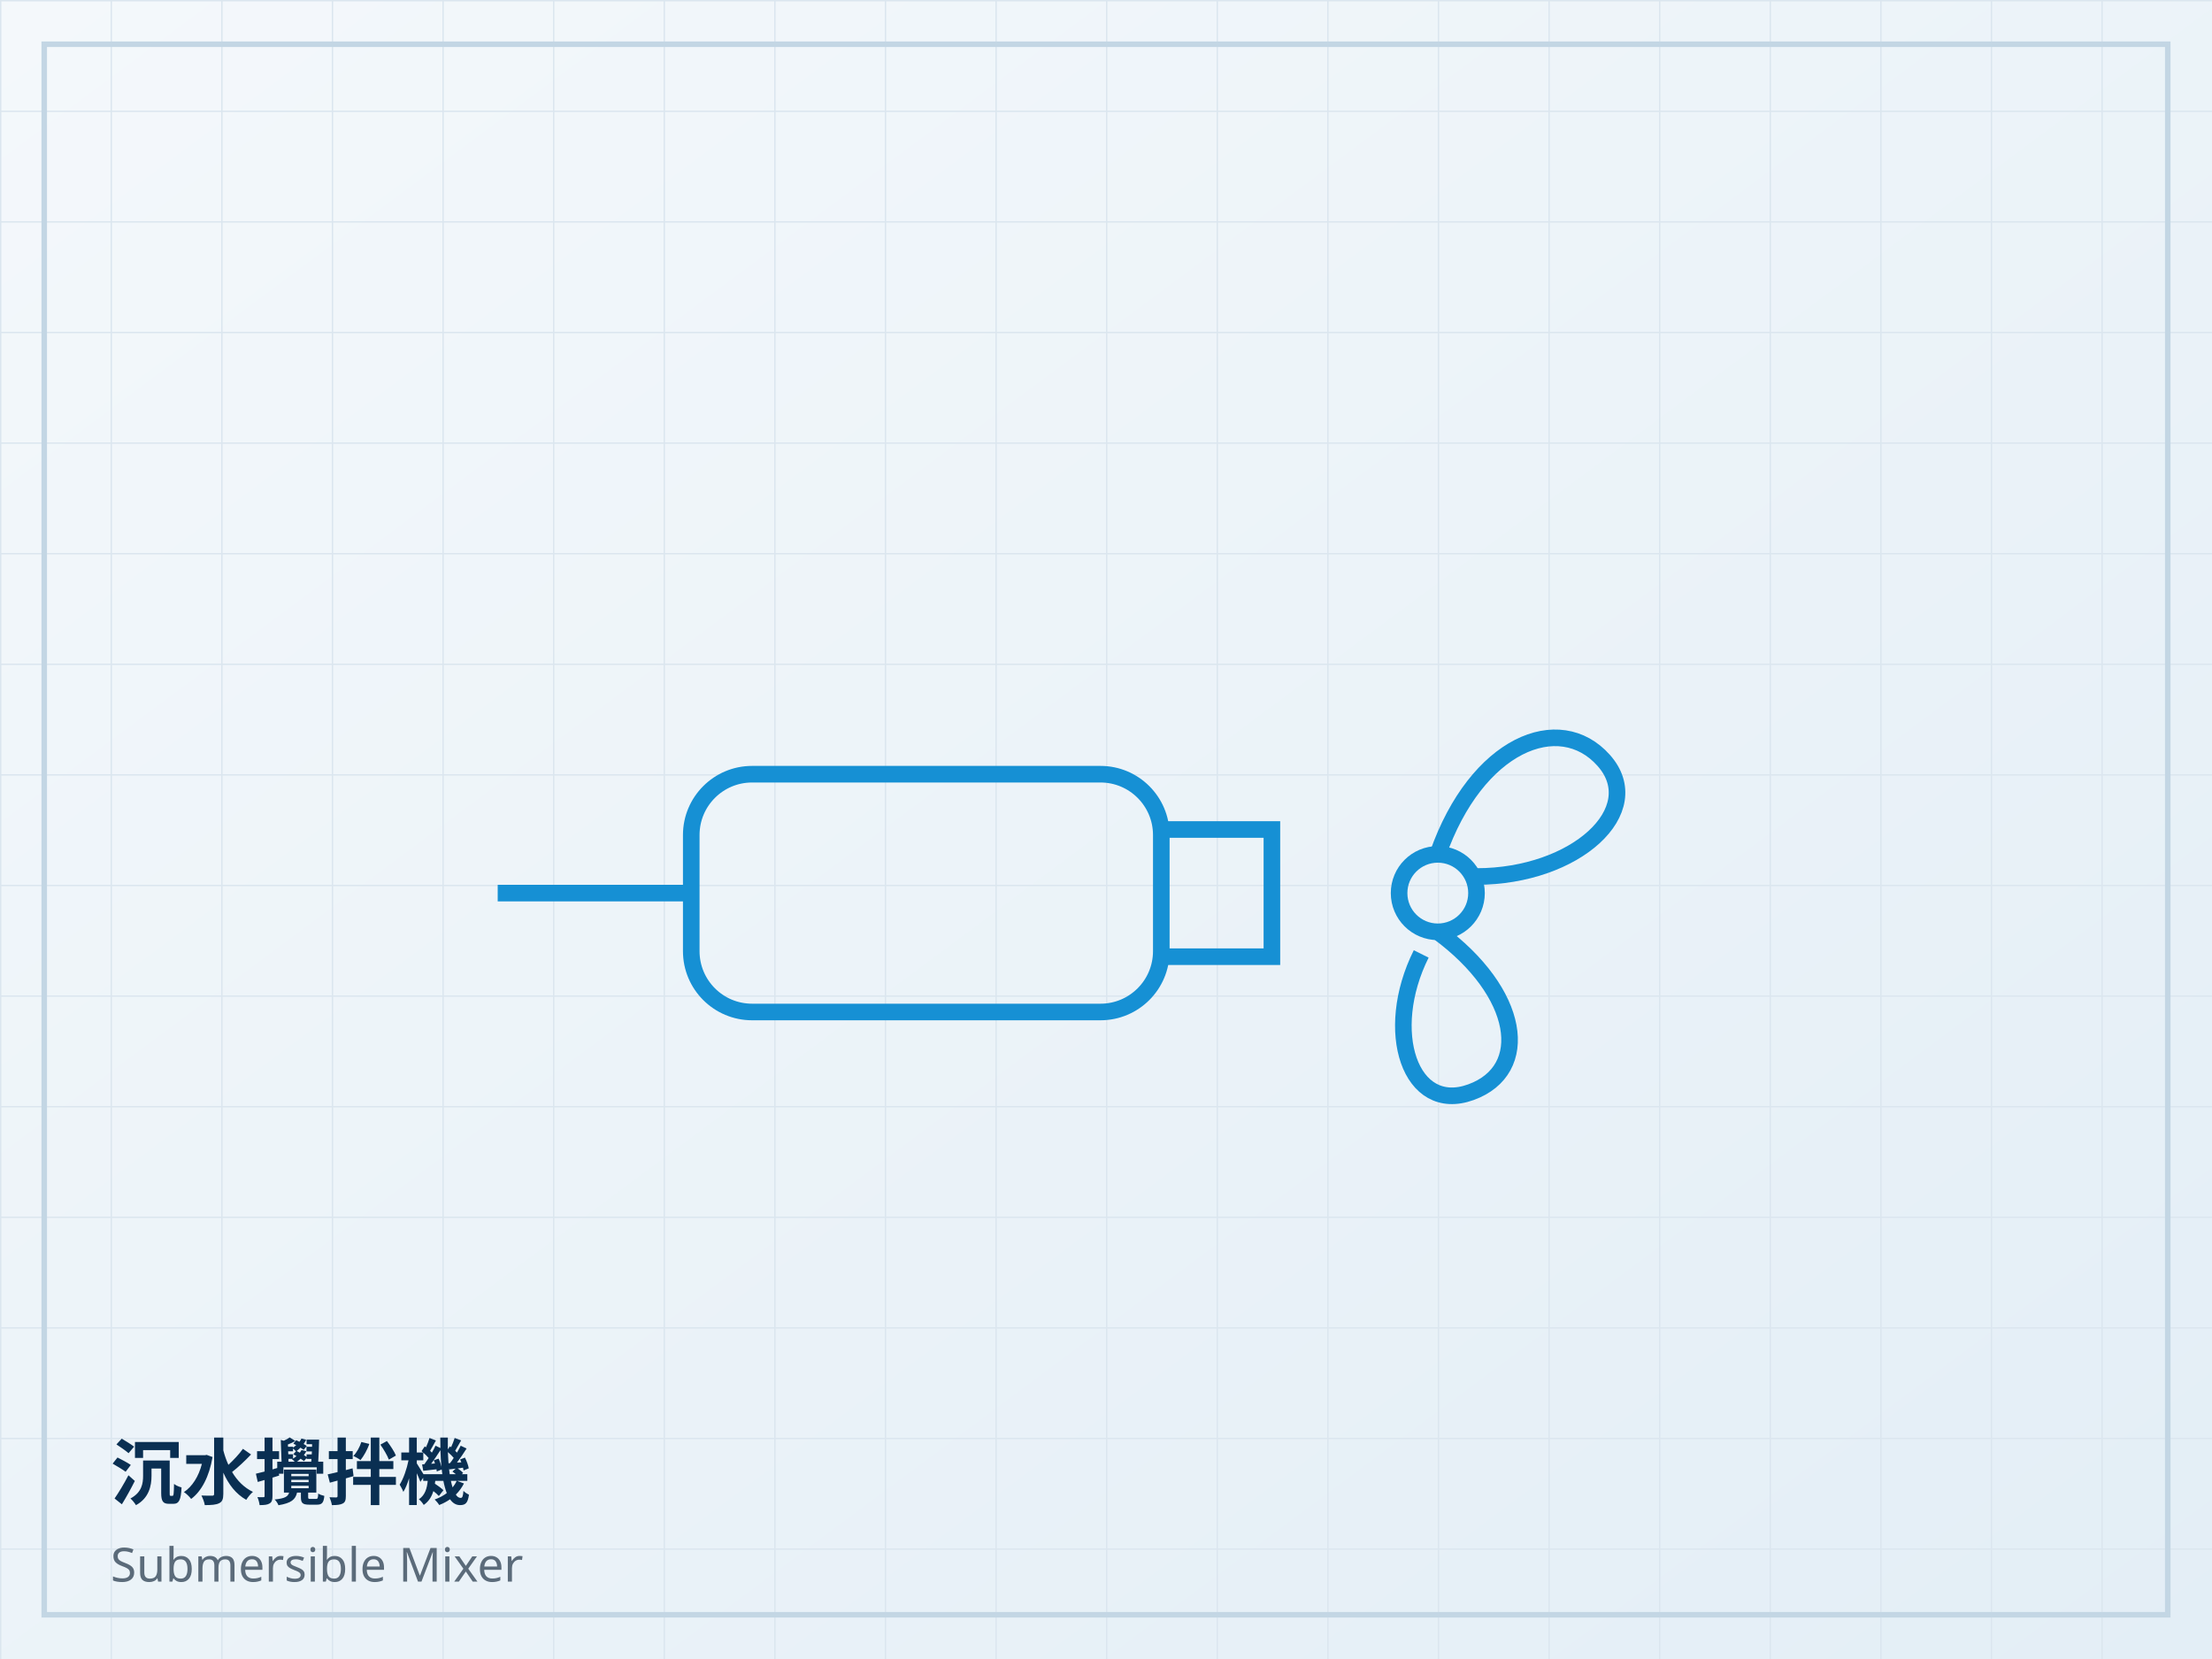
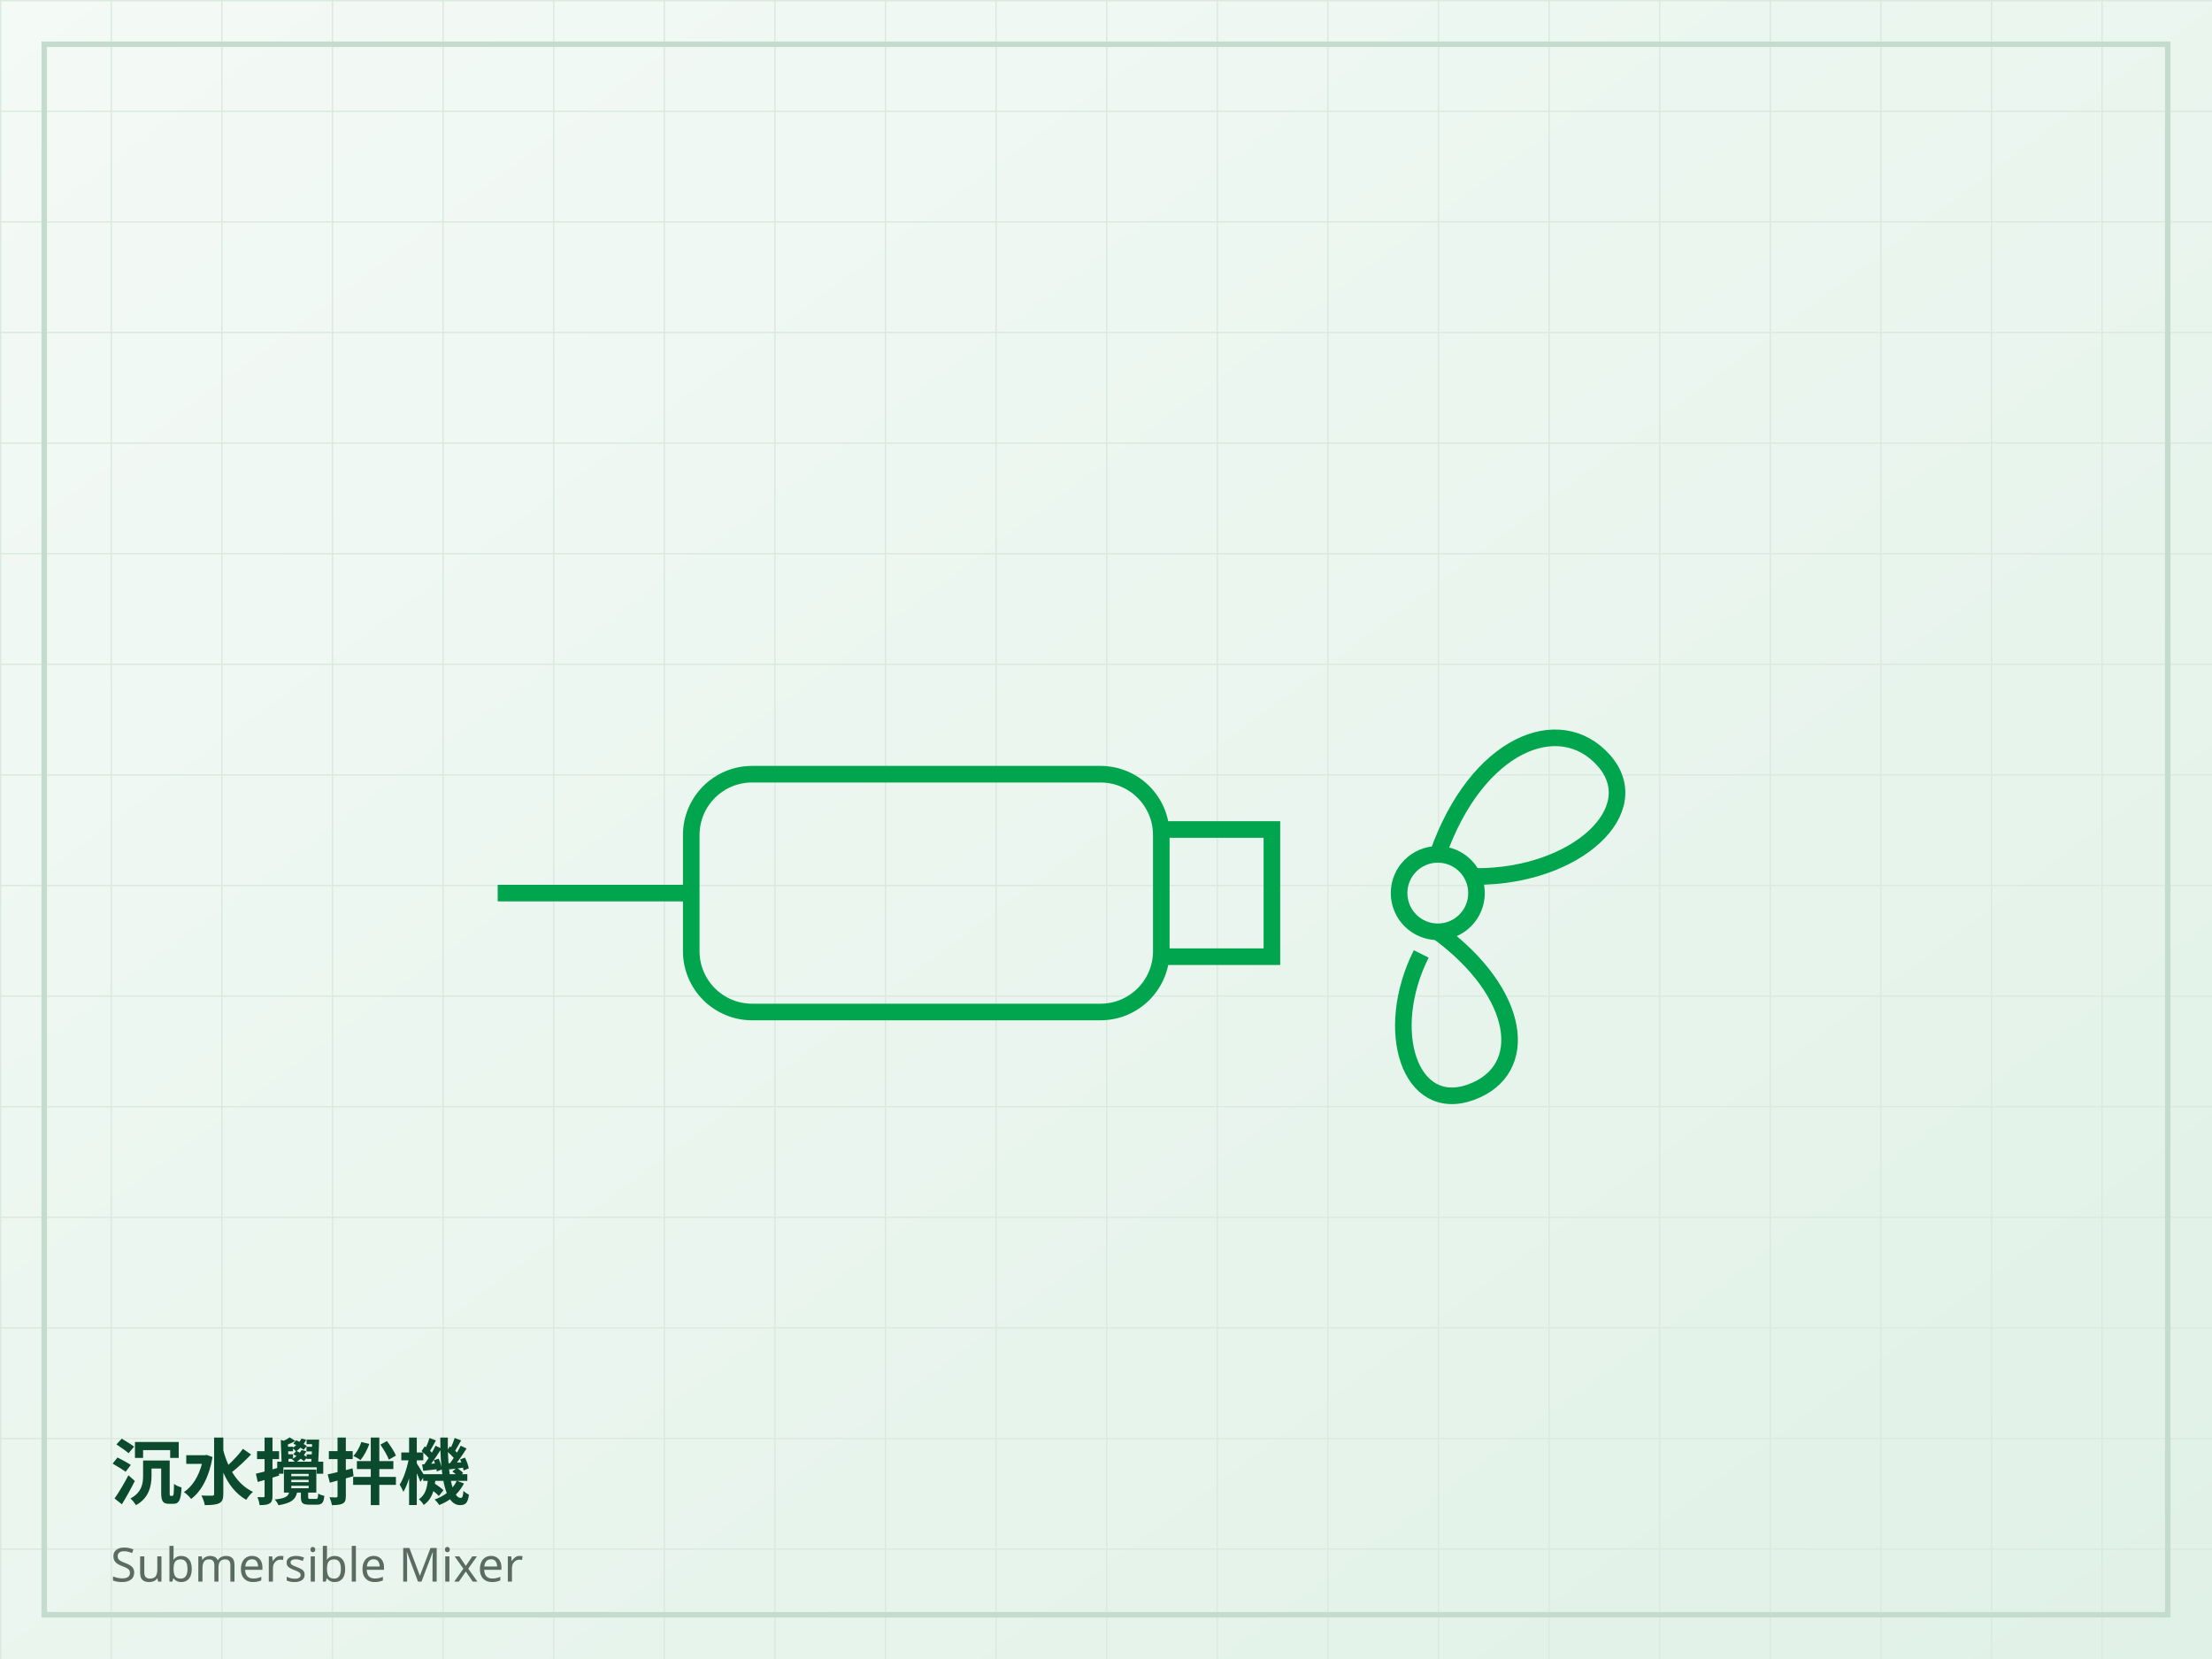
<svg xmlns="http://www.w3.org/2000/svg" viewBox="0 0 800 600" width="800" height="600" role="img" aria-label="沉水攪拌機">
  <defs>
    <pattern id="grid" width="40" height="40" patternUnits="userSpaceOnUse">
-       <path d="M40 0H0v40" fill="none" stroke="#dbe6ef" stroke-width="1" />
+       <path d="M40 0H0v40" fill="none" stroke="#dbe9e0" stroke-width="1" />
    </pattern>
    <linearGradient id="bg" x1="0" y1="0" x2="1" y2="1">
-       <stop offset="0" stop-color="#f4f8fb" />
-       <stop offset="1" stop-color="#e3eef6" />
+       <stop offset="0" stop-color="#f4faf6" />
+       <stop offset="1" stop-color="#e0f1e7" />
    </linearGradient>
  </defs>
  <rect width="800" height="600" fill="url(#bg)" />
  <rect width="800" height="600" fill="url(#grid)" />
-   <rect x="16" y="16" width="768" height="568" fill="none" stroke="#c3d6e4" stroke-width="2" />
-   <g fill="none" stroke="#1690d4" stroke-width="6">
+   <rect x="16" y="16" width="768" height="568" fill="none" stroke="#c4dccd" stroke-width="2" />
+   <g fill="none" stroke="#00a54e" stroke-width="6">
    <rect x="250" y="280" width="170" height="86" rx="22" />
    <path d="M420 300h40v46h-40M250 323H180" />
    <circle cx="520" cy="323" r="14" />
    <path d="M520 309c14-40 44-52 60-34s-10 42-46 42M520 337c30 22 34 50 12 58s-32-22-18-50" />
  </g>
-   <text x="40" y="542" font-family="Segoe UI, Noto Sans TC, sans-serif" font-size="26" font-weight="700" fill="#0a2f52">沉水攪拌機</text>
-   <text x="40" y="572" font-family="Segoe UI, sans-serif" font-size="17" fill="#5b6b7a">Submersible Mixer</text>
+   <text x="40" y="542" font-family="Segoe UI, Noto Sans TC, sans-serif" font-size="26" font-weight="700" fill="#0b4a2c">沉水攪拌機</text>
+   <text x="40" y="572" font-family="Segoe UI, sans-serif" font-size="17" fill="#5a6b61">Submersible Mixer</text>
</svg>
